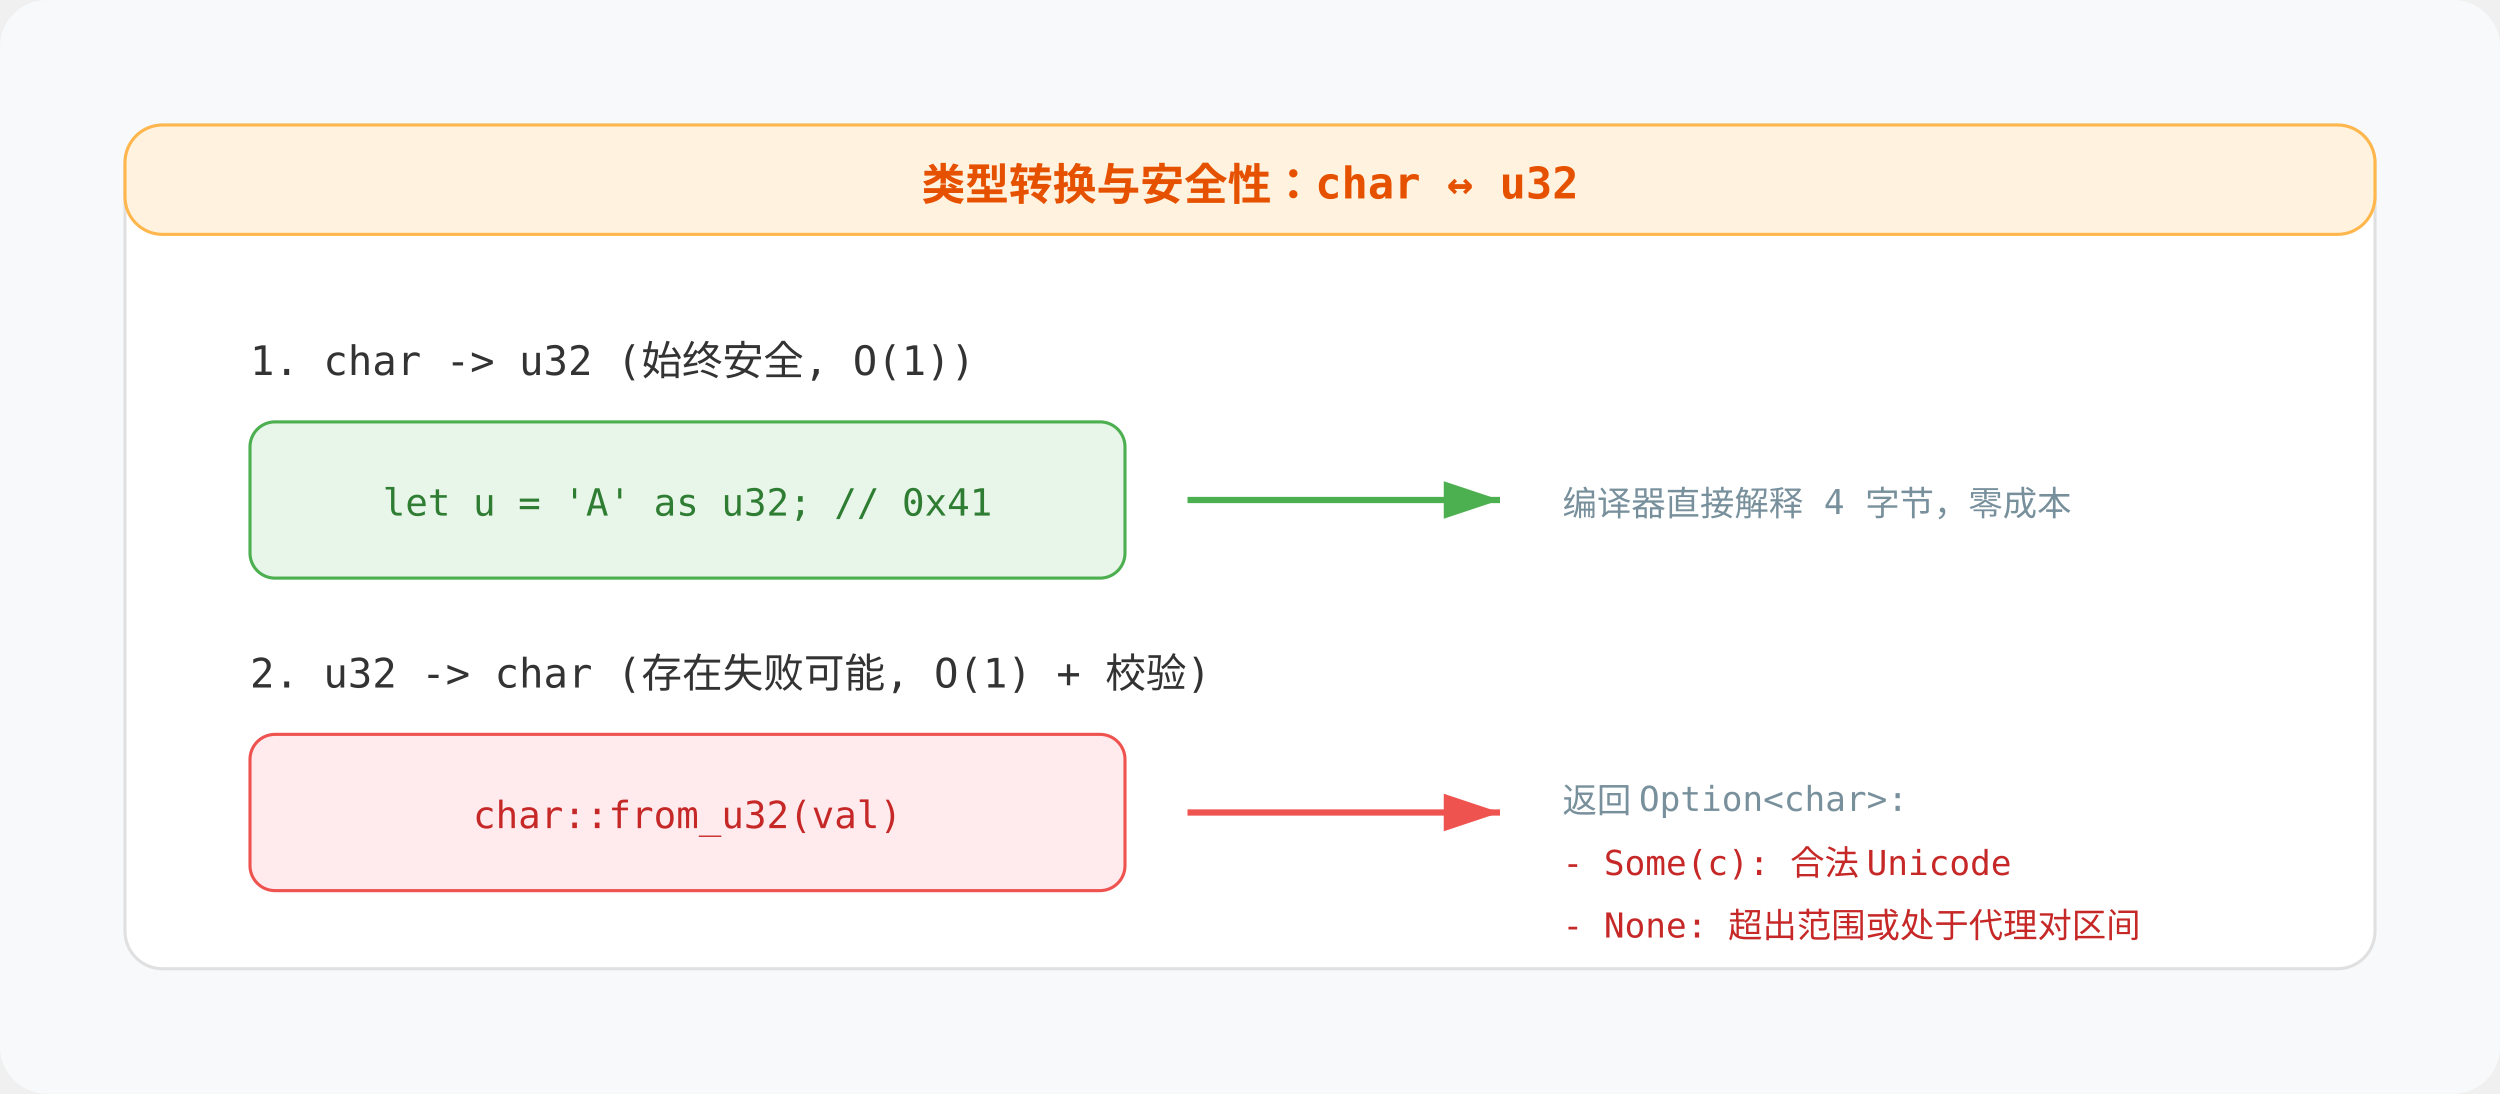
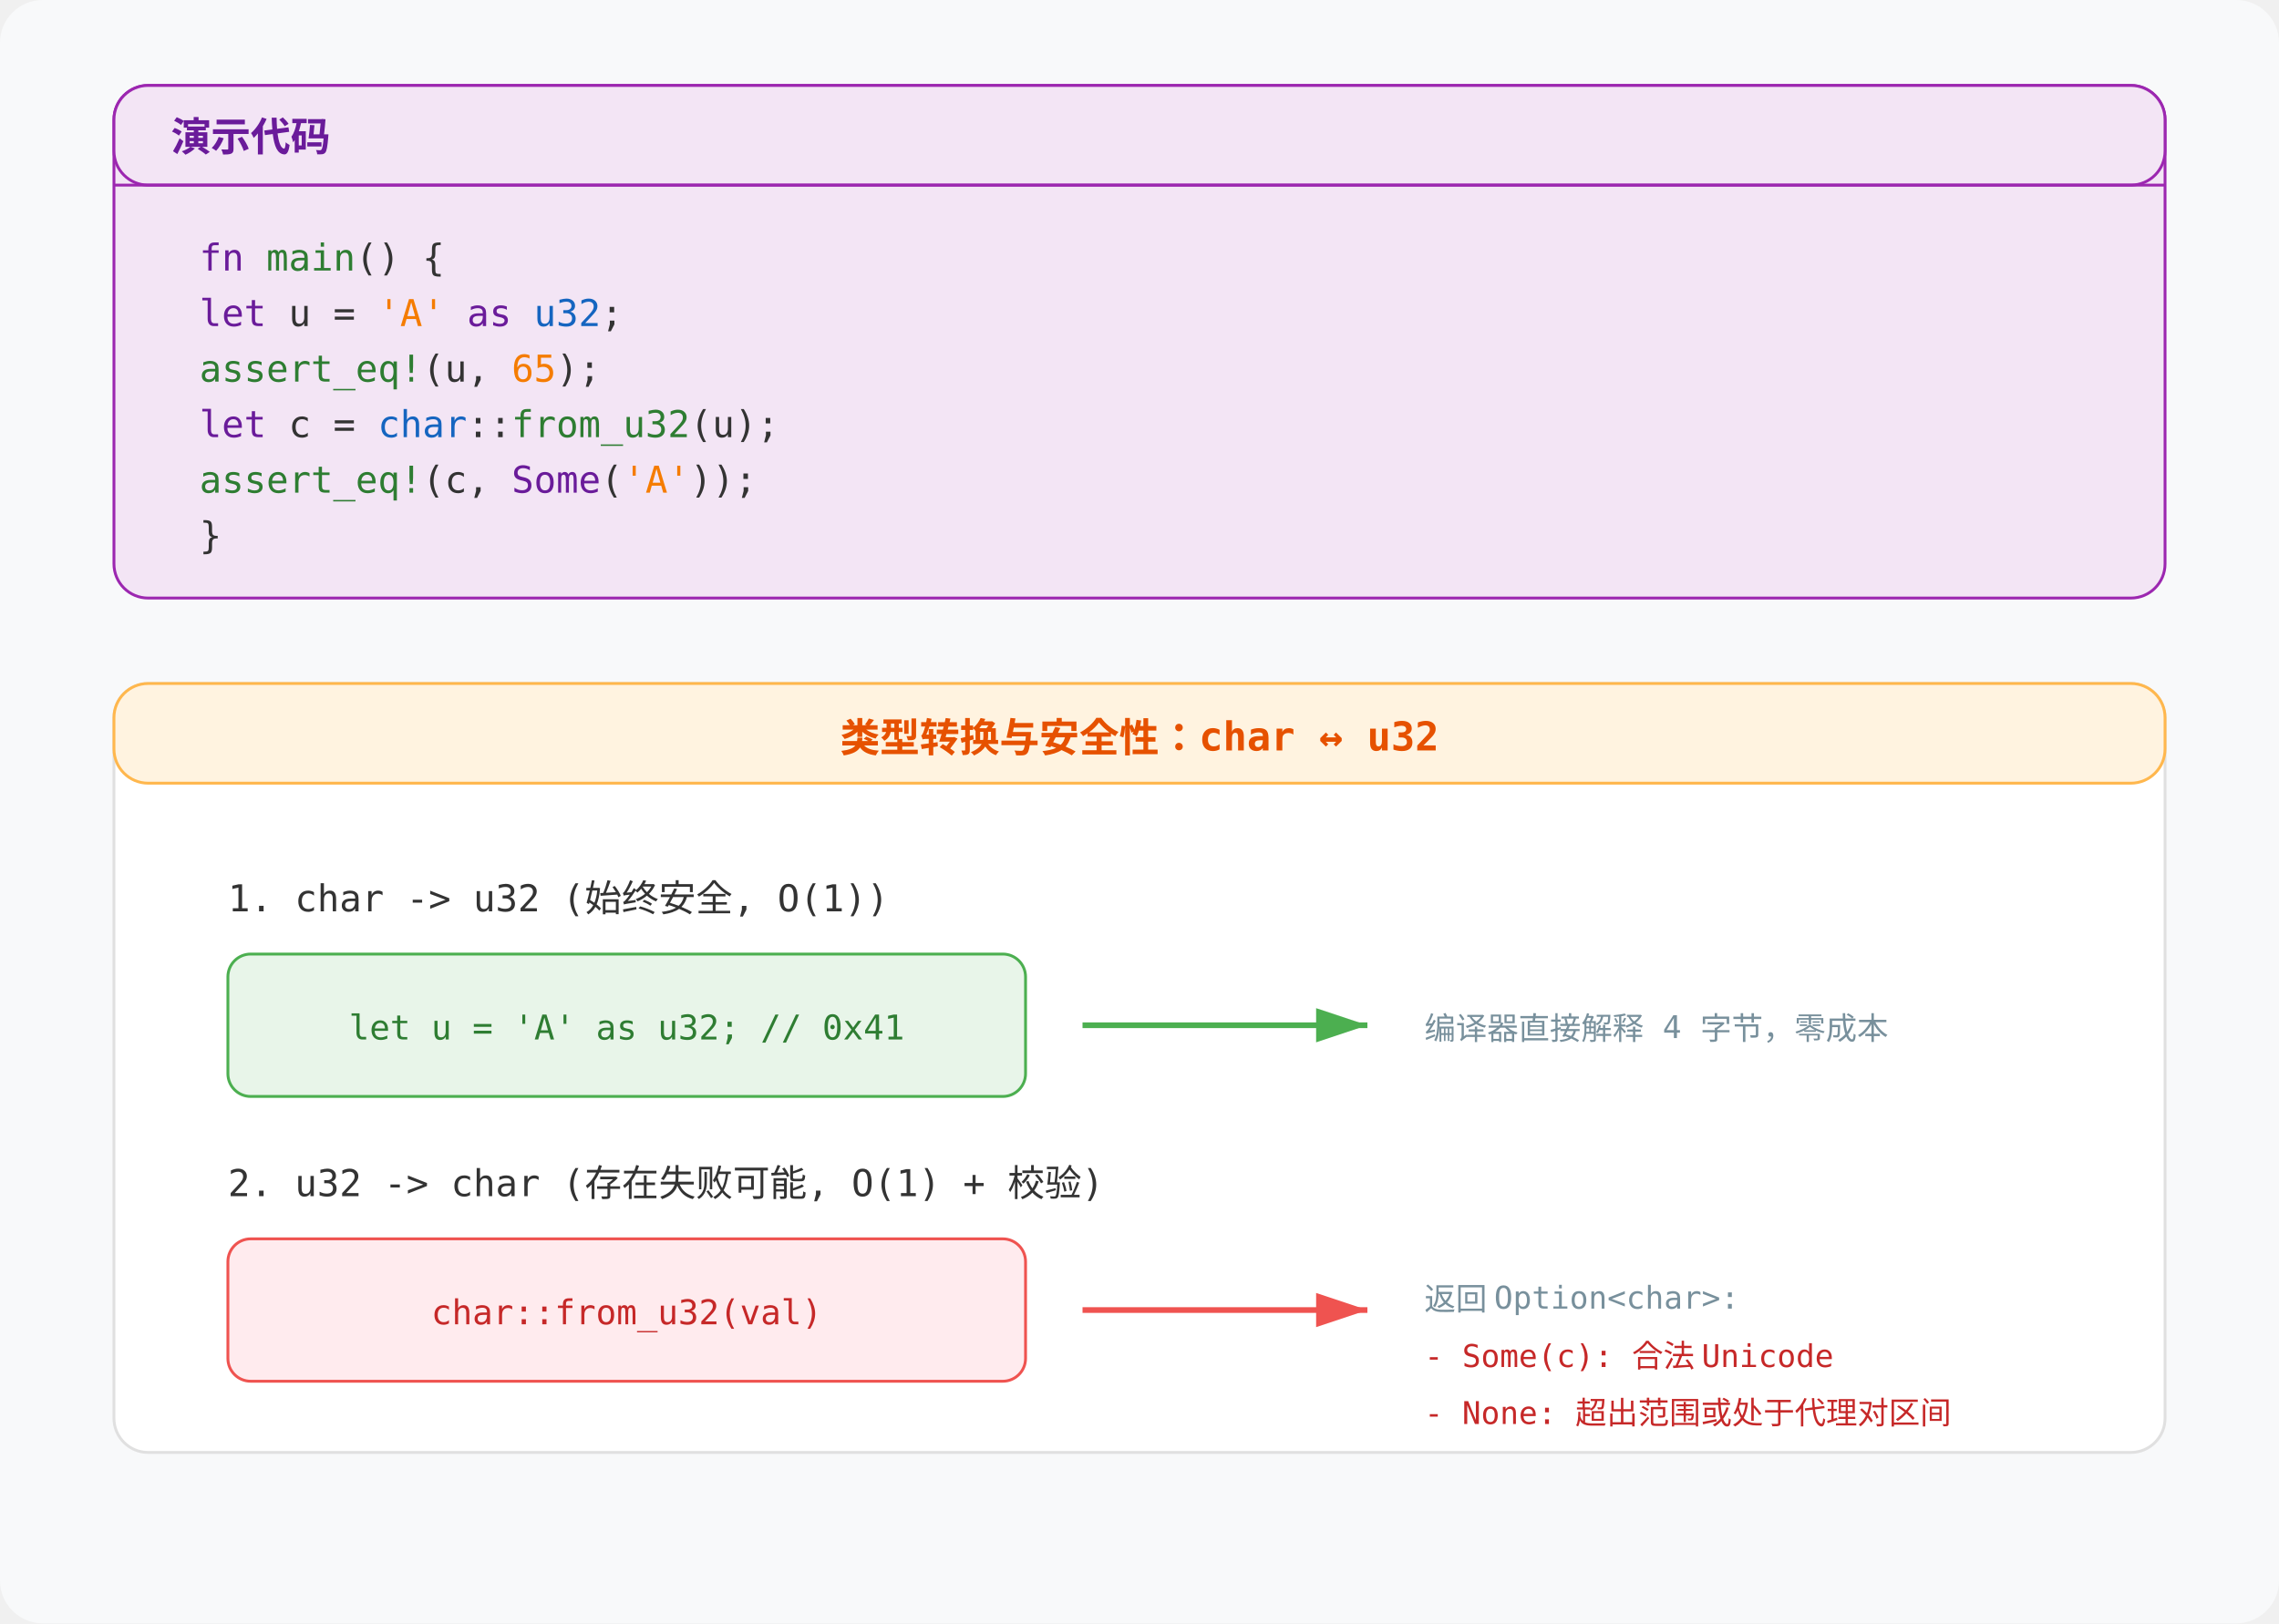
- <svg xmlns="http://www.w3.org/2000/svg" width="800" height="350" viewBox="0 0 800 350" shape-rendering="geometricPrecision" text-rendering="geometricPrecision">
-   <rect width="800" height="350" fill="#f8f9fa" rx="15" />
-   <g transform="translate(40, 40)">
+ <svg xmlns="http://www.w3.org/2000/svg" width="800" height="570" viewBox="0 0 800 570" shape-rendering="geometricPrecision" text-rendering="geometricPrecision">
+   <rect width="800" height="570" fill="#f8f9fa" rx="15" />
+   <g transform="translate(40, 30)">
+     <rect width="720" height="180" rx="12" fill="#f3e5f5" stroke="#9c27b0" stroke-width="1" />
+     <rect width="720" height="35" rx="12" fill="#f3e5f5" stroke="#9c27b0" stroke-width="1" />
+     <path d="M0 35 h720" stroke="#9c27b0" stroke-width="1" fill="none" />
+     <text x="20" y="23" font-family="JetBrains Mono, monospace" font-size="14" font-weight="bold" fill="#6a1b9a">演示代码</text>
+     <text x="30" y="65" font-family="JetBrains Mono, monospace" font-size="13" fill="#333333">
+       <tspan x="30" dy="0">
+         <tspan fill="#6a1b9a">fn</tspan>
+         <tspan fill="#2e7d32">main</tspan>() {</tspan>
+       <tspan x="30" dy="1.5em">
+         <tspan fill="#6a1b9a">let</tspan> u = <tspan fill="#f57c00">'A'</tspan>
+         <tspan fill="#6a1b9a">as</tspan>
+         <tspan fill="#1565c0">u32</tspan>;</tspan>
+       <tspan x="30" dy="1.5em">
+         <tspan fill="#2e7d32">assert_eq!</tspan>(u, <tspan fill="#f57c00">65</tspan>);</tspan>
+       <tspan x="30" dy="1.5em">
+         <tspan fill="#6a1b9a">let</tspan> c = <tspan fill="#1565c0">char</tspan>::<tspan fill="#2e7d32">from_u32</tspan>(u);</tspan>
+       <tspan x="30" dy="1.5em">
+         <tspan fill="#2e7d32">assert_eq!</tspan>(c, <tspan fill="#6a1b9a">Some</tspan>(<tspan fill="#f57c00">'A'</tspan>));</tspan>
+       <tspan x="30" dy="1.5em">}</tspan>
+     </text>
+   </g>
+   <g transform="translate(40, 240)">
    <rect width="720" height="270" rx="12" fill="#ffffff" stroke="#e0e0e0" stroke-width="1" />
    <rect width="720" height="35" rx="12" fill="#fff3e0" stroke="#ffb74d" stroke-width="1" />
    <text x="360" y="24" text-anchor="middle" font-family="JetBrains Mono, monospace" font-size="14" font-weight="bold" fill="#e65100">类型转换与安全性：char ↔ u32</text>
    <g transform="translate(40, 60)">
      <text x="0" y="20" font-family="JetBrains Mono, monospace" font-size="13" fill="#333333">1. char -&gt; u32 (始终安全, O(1))</text>
      <rect x="0" y="35" width="280" height="50" rx="8" fill="#e8f5e9" stroke="#4caf50" />
      <text x="140" y="65" text-anchor="middle" font-family="JetBrains Mono, monospace" font-size="12" fill="#2e7d32">let u = 'A' as u32; // 0x41</text>
      <path d="M300 60 L400 60" stroke="#4caf50" stroke-width="2" marker-end="url(#green_arrow)" />
      <text x="420" y="65" font-family="JetBrains Mono, monospace" font-size="11" fill="#78909c">编译器直接解释 4 字节，零成本</text>
    </g>
    <g transform="translate(40, 160)">
      <text x="0" y="20" font-family="JetBrains Mono, monospace" font-size="13" fill="#333333">2. u32 -&gt; char (存在失败可能, O(1) + 校验)</text>
      <rect x="0" y="35" width="280" height="50" rx="8" fill="#ffebee" stroke="#ef5350" />
      <text x="140" y="65" text-anchor="middle" font-family="JetBrains Mono, monospace" font-size="12" fill="#c62828">char::from_u32(val)</text>
      <path d="M300 60 L400 60" stroke="#ef5350" stroke-width="2" marker-end="url(#red_arrow)" />
      <g transform="translate(420, 45)">
        <text x="0" y="15" font-family="JetBrains Mono, monospace" font-size="11" fill="#78909c">返回 Option&lt;char&gt;:</text>
        <text x="0" y="35" font-family="JetBrains Mono, monospace" font-size="11" fill="#c62828">- Some(c): 合法 Unicode</text>
        <text x="0" y="55" font-family="JetBrains Mono, monospace" font-size="11" fill="#c62828">- None: 超出范围或处于代理对区间</text>
      </g>
    </g>
  </g>
  <defs>
    <marker id="green_arrow" markerWidth="10" markerHeight="10" refX="9" refY="3" orient="auto" markerUnits="strokeWidth">
      <path d="M0,0 L0,6 L9,3 z" fill="#4caf50" />
    </marker>
    <marker id="red_arrow" markerWidth="10" markerHeight="10" refX="9" refY="3" orient="auto" markerUnits="strokeWidth">
      <path d="M0,0 L0,6 L9,3 z" fill="#ef5350" />
    </marker>
  </defs>
</svg>
